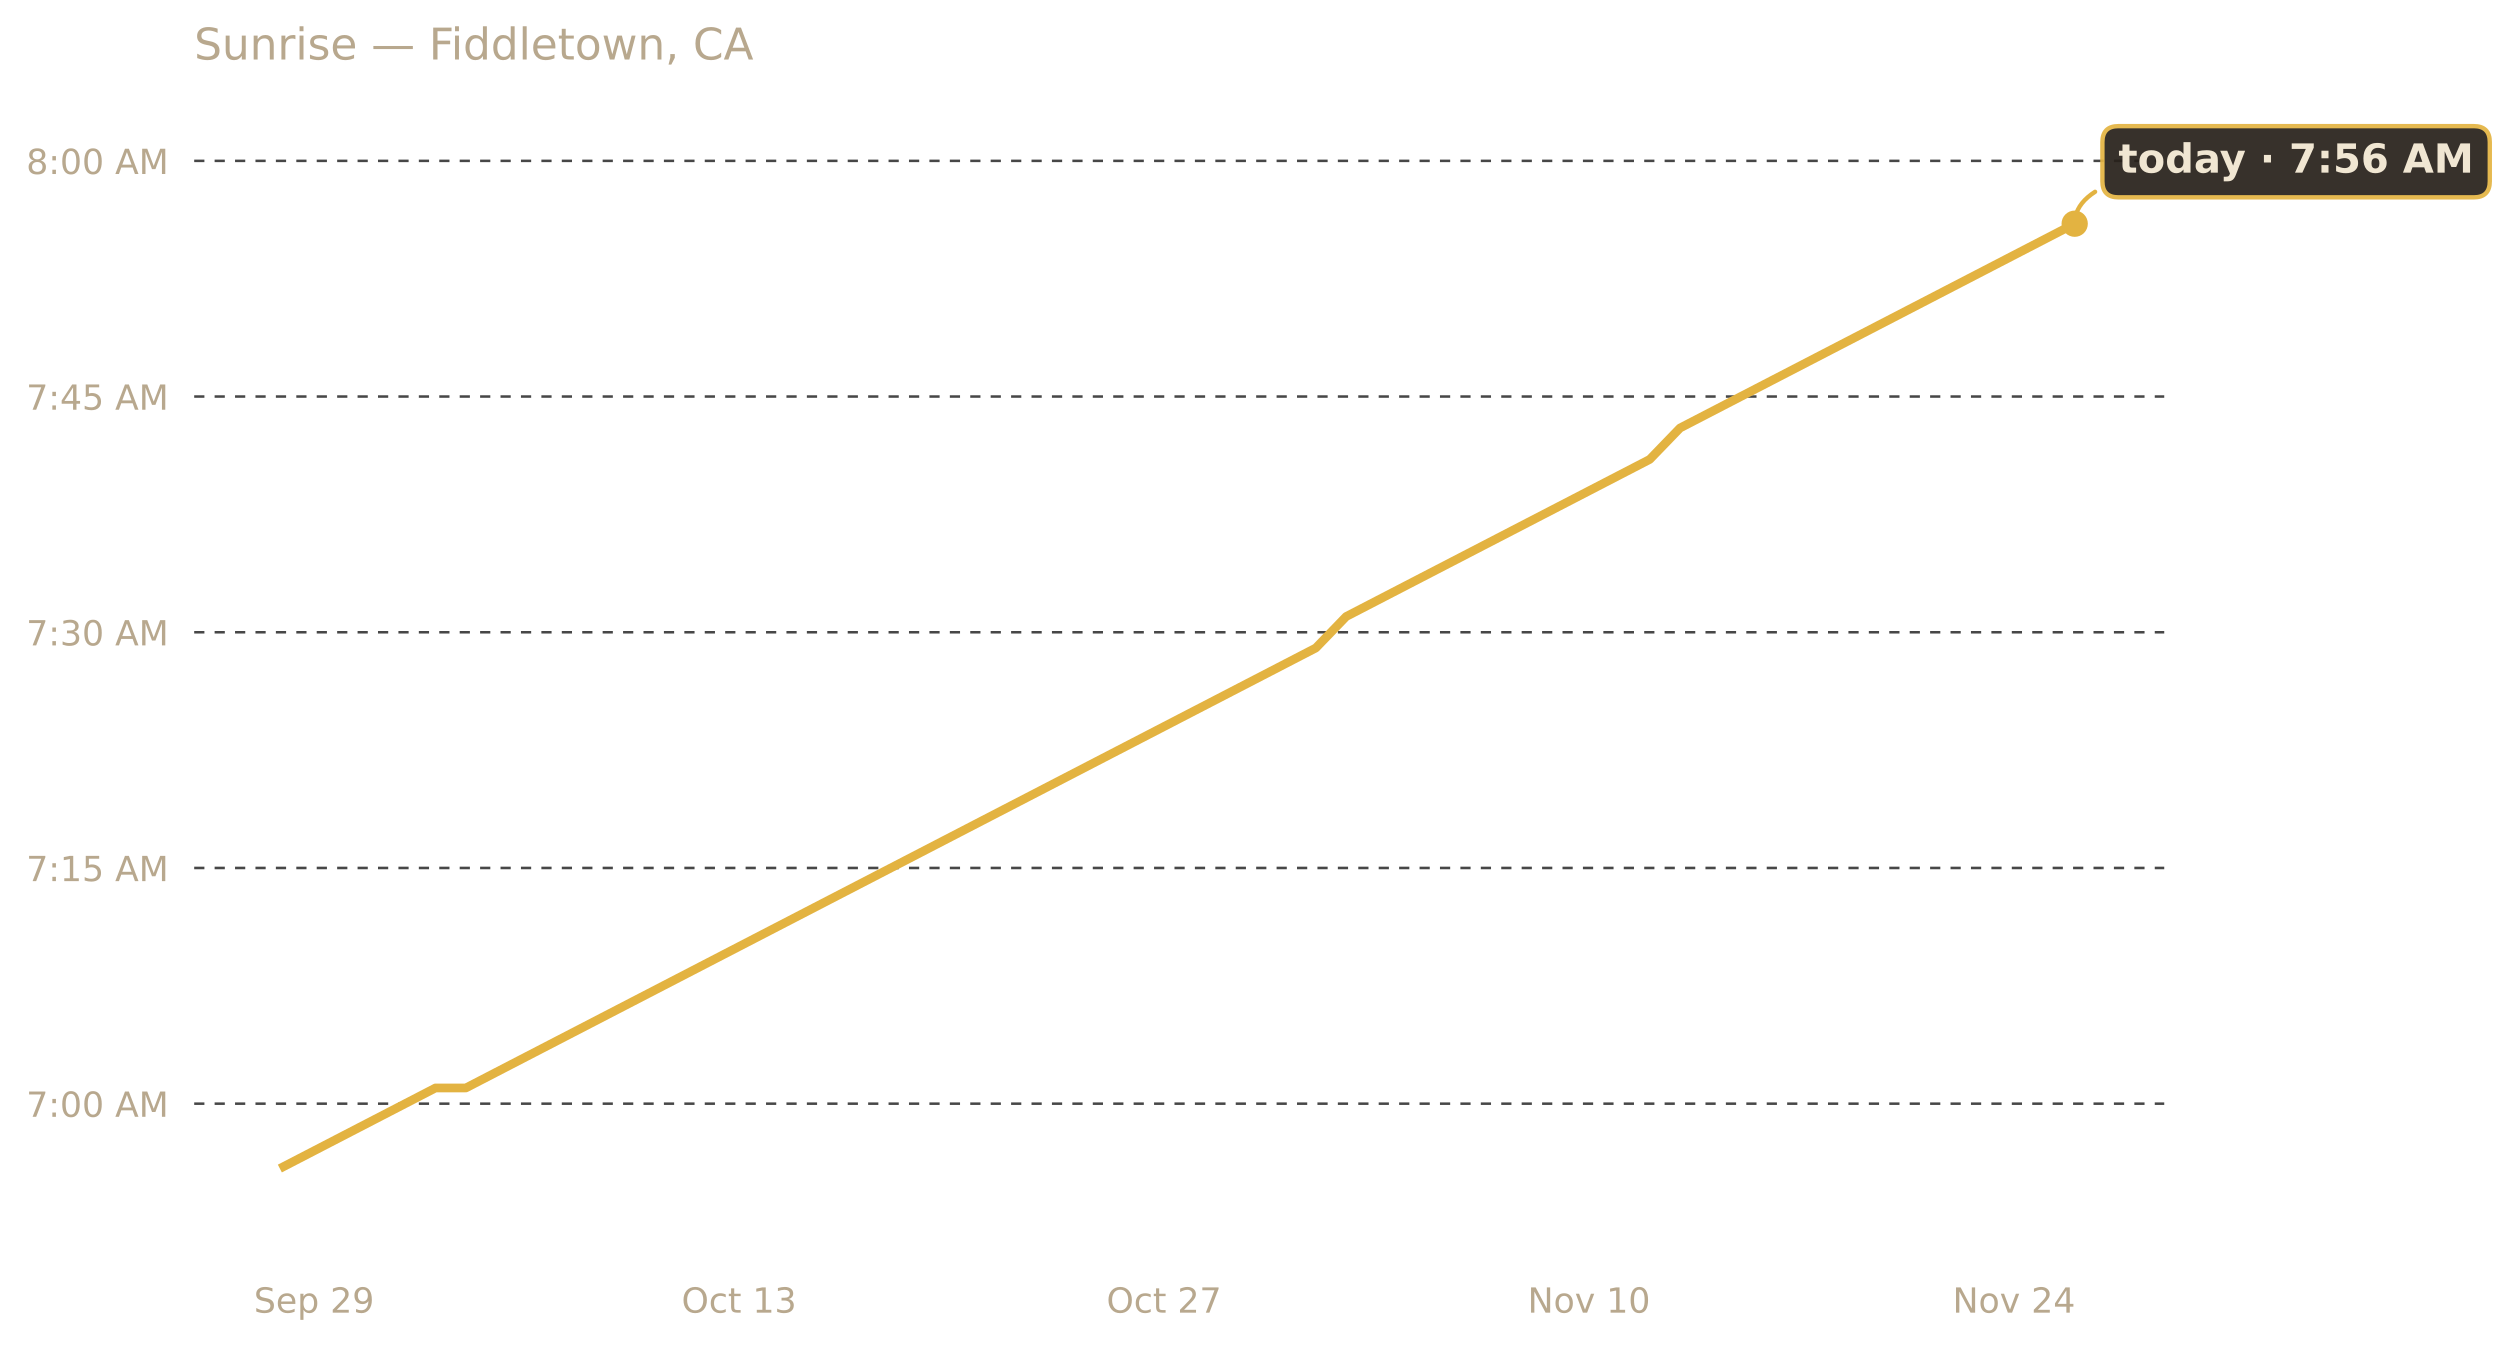
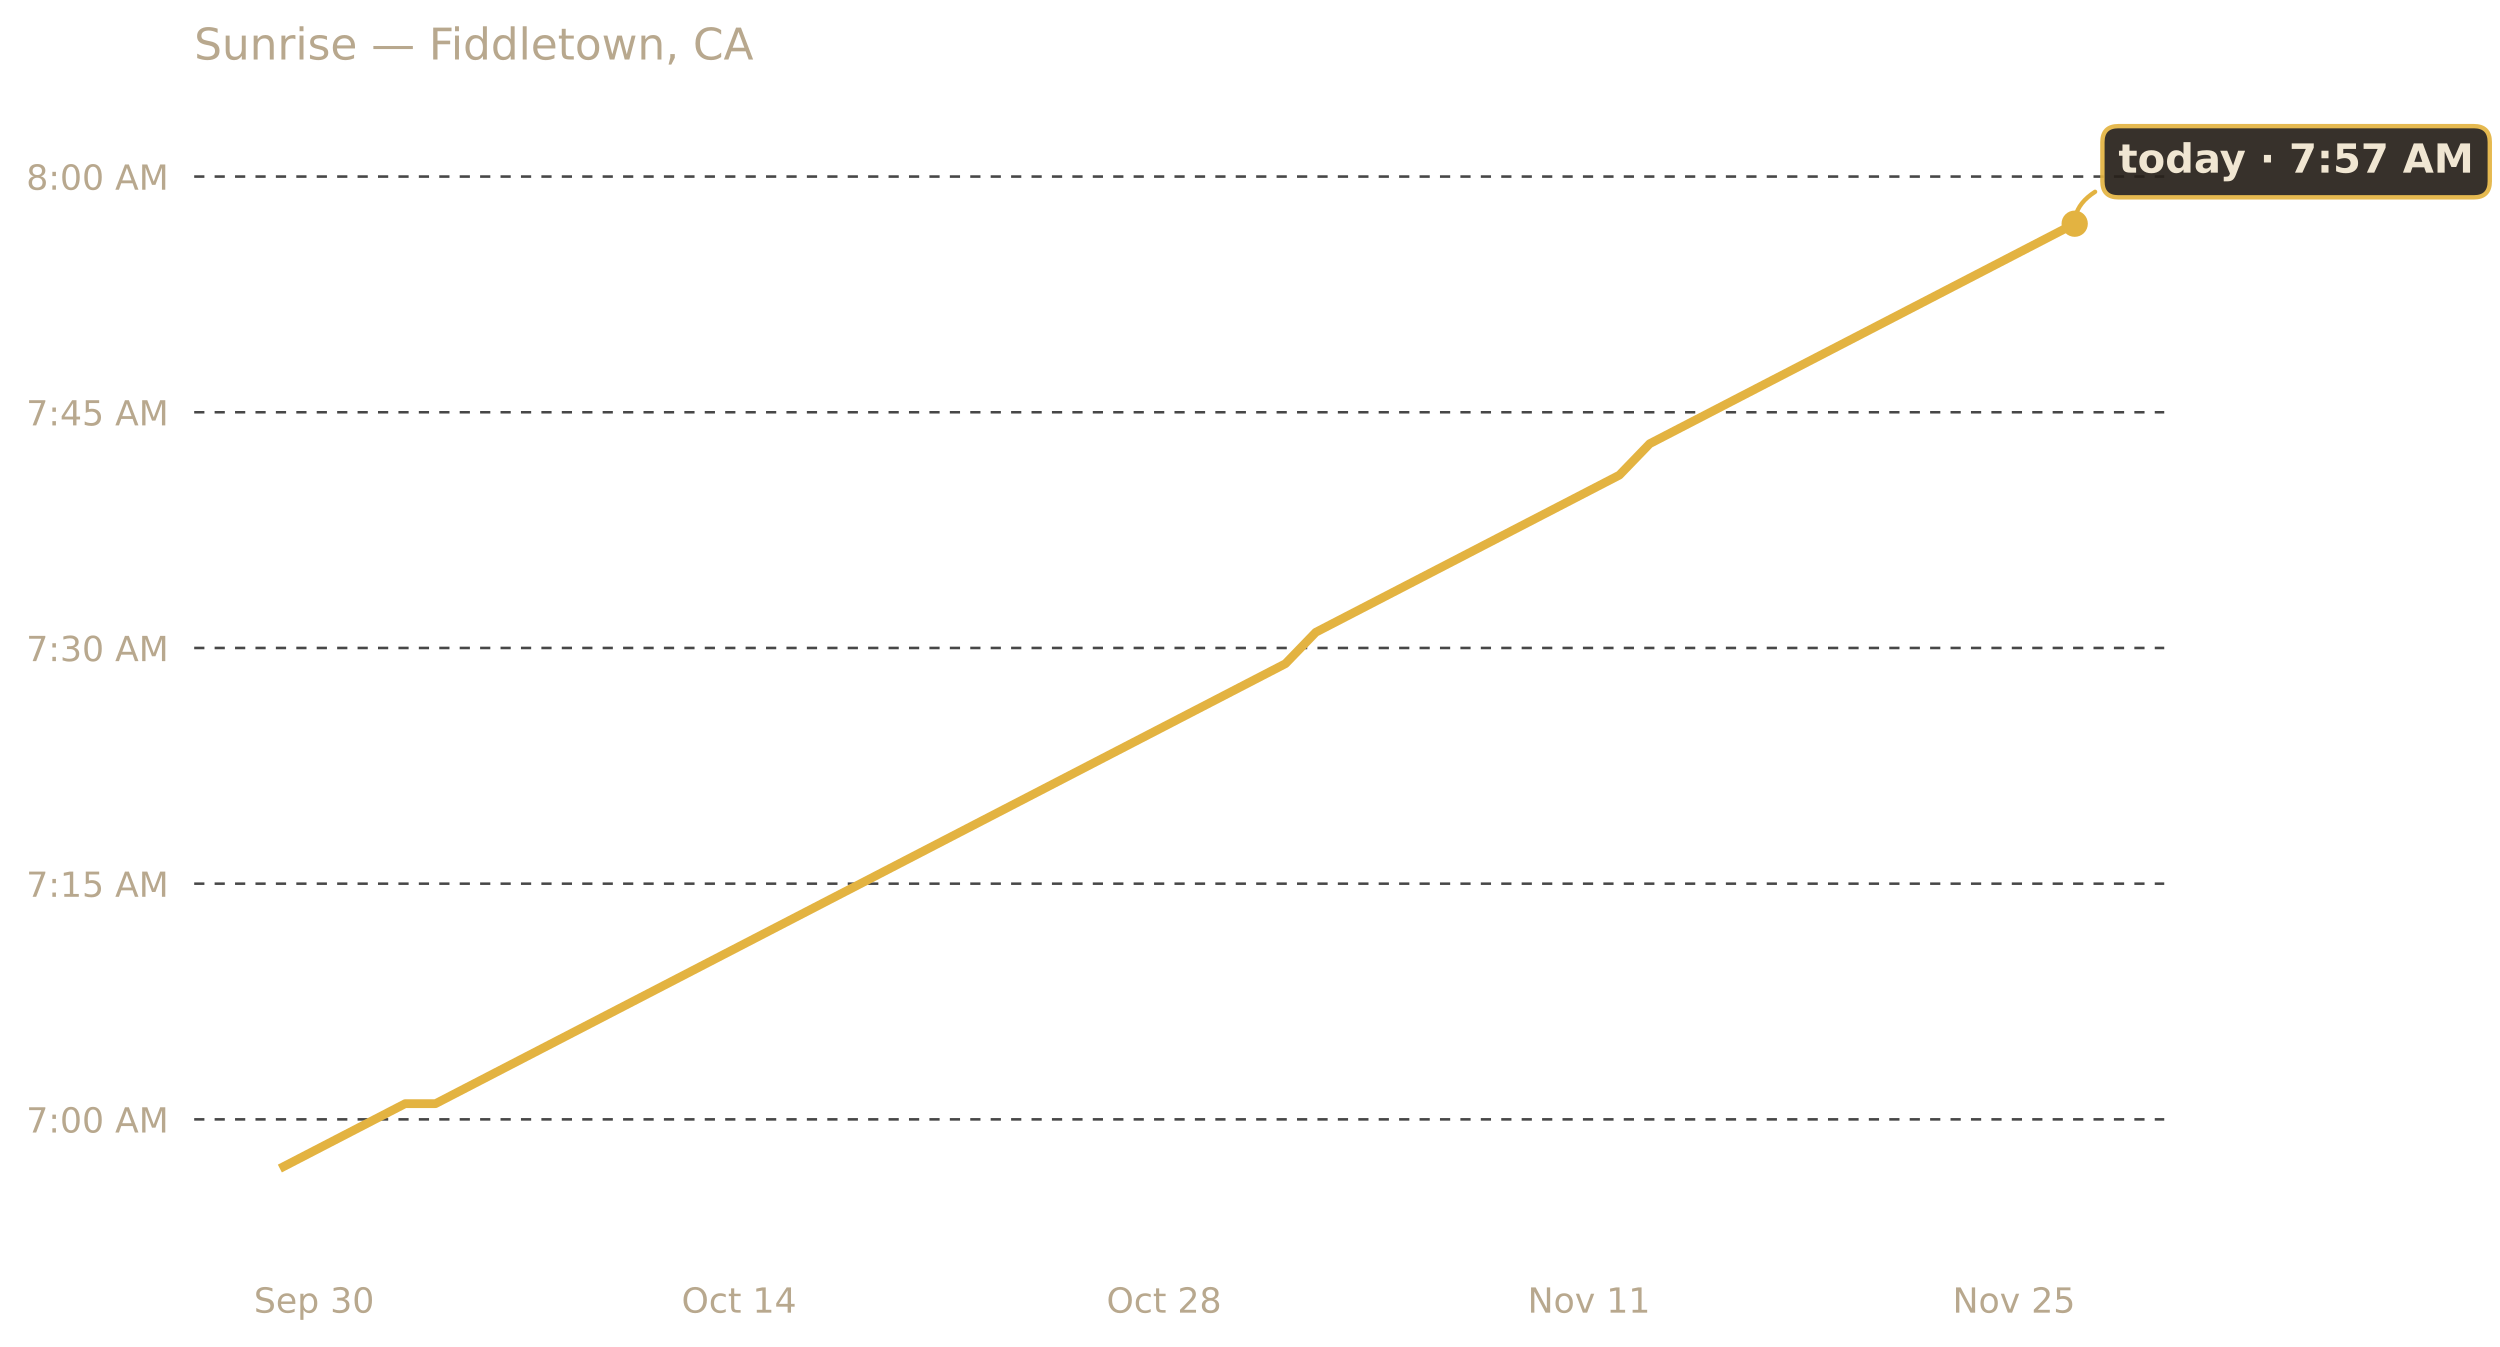
<svg xmlns="http://www.w3.org/2000/svg" xmlns:xlink="http://www.w3.org/1999/xlink" width="685.516pt" height="369.112pt" viewBox="0 0 685.516 369.112" version="1.1">
  <defs>
    <style type="text/css">*{stroke-linejoin: round; stroke-linecap: butt}</style>
  </defs>
  <g id="figure_1">
    <g id="patch_1">
      <path d="M 0 369.112  L 685.516 369.112  L 685.516 0  L 0 0  L 0 369.112  z " style="fill: none; opacity: 0" />
    </g>
    <g id="axes_1">
      <g id="patch_2">
        <path d="M 53.248 345.718  L 593.447 345.718  L 593.447 30.318  L 53.248 30.318  L 53.248 345.718  z " style="fill: none" />
      </g>
      <g id="matplotlib.axis_1">
        <g id="xtick_1">
          <g id="text_1">
            <g style="fill: #b8a88e" transform="translate(69.6183 359.9366) scale(0.095 -0.095)">
              <defs>
                <path id="DejaVuSans-53" d="M 3425 4513  L 3425 3897  Q 3066 4069 2747 4153  Q 2428 4238 2131 4238  Q 1616 4238 1336 4038  Q 1056 3838 1056 3469  Q 1056 3159 1242 3001  Q 1428 2844 1947 2747  L 2328 2669  Q 3034 2534 3370 2195  Q 3706 1856 3706 1288  Q 3706 609 3251 259  Q 2797 -91 1919 -91  Q 1588 -91 1214 -16  Q 841 59 441 206  L 441 856  Q 825 641 1194 531  Q 1563 422 1919 422  Q 2459 422 2753 634  Q 3047 847 3047 1241  Q 3047 1584 2836 1778  Q 2625 1972 2144 2069  L 1759 2144  Q 1053 2284 737 2584  Q 422 2884 422 3419  Q 422 4038 858 4394  Q 1294 4750 2059 4750  Q 2388 4750 2728 4690  Q 3069 4631 3425 4513  z " transform="scale(0.015625)" />
                <path id="DejaVuSans-65" d="M 3597 1894  L 3597 1613  L 953 1613  Q 991 1019 1311 708  Q 1631 397 2203 397  Q 2534 397 2845 478  Q 3156 559 3463 722  L 3463 178  Q 3153 47 2828 -22  Q 2503 -91 2169 -91  Q 1331 -91 842 396  Q 353 884 353 1716  Q 353 2575 817 3079  Q 1281 3584 2069 3584  Q 2775 3584 3186 3129  Q 3597 2675 3597 1894  z M 3022 2063  Q 3016 2534 2758 2815  Q 2500 3097 2075 3097  Q 1594 3097 1305 2825  Q 1016 2553 972 2059  L 3022 2063  z " transform="scale(0.015625)" />
                <path id="DejaVuSans-70" d="M 1159 525  L 1159 -1331  L 581 -1331  L 581 3500  L 1159 3500  L 1159 2969  Q 1341 3281 1617 3432  Q 1894 3584 2278 3584  Q 2916 3584 3314 3078  Q 3713 2572 3713 1747  Q 3713 922 3314 415  Q 2916 -91 2278 -91  Q 1894 -91 1617 61  Q 1341 213 1159 525  z M 3116 1747  Q 3116 2381 2855 2742  Q 2594 3103 2138 3103  Q 1681 3103 1420 2742  Q 1159 2381 1159 1747  Q 1159 1113 1420 752  Q 1681 391 2138 391  Q 2594 391 2855 752  Q 3116 1113 3116 1747  z " transform="scale(0.015625)" />
                <path id="DejaVuSans-20" transform="scale(0.015625)" />
-                 <path id="DejaVuSans-32" d="M 1228 531  L 3431 531  L 3431 0  L 469 0  L 469 531  Q 828 903 1448 1529  Q 2069 2156 2228 2338  Q 2531 2678 2651 2914  Q 2772 3150 2772 3378  Q 2772 3750 2511 3984  Q 2250 4219 1831 4219  Q 1534 4219 1204 4116  Q 875 4013 500 3803  L 500 4441  Q 881 4594 1212 4672  Q 1544 4750 1819 4750  Q 2544 4750 2975 4387  Q 3406 4025 3406 3419  Q 3406 3131 3298 2873  Q 3191 2616 2906 2266  Q 2828 2175 2409 1742  Q 1991 1309 1228 531  z " transform="scale(0.015625)" />
-                 <path id="DejaVuSans-39" d="M 703 97  L 703 672  Q 941 559 1184 500  Q 1428 441 1663 441  Q 2288 441 2617 861  Q 2947 1281 2994 2138  Q 2813 1869 2534 1725  Q 2256 1581 1919 1581  Q 1219 1581 811 2004  Q 403 2428 403 3163  Q 403 3881 828 4315  Q 1253 4750 1959 4750  Q 2769 4750 3195 4129  Q 3622 3509 3622 2328  Q 3622 1225 3098 567  Q 2575 -91 1691 -91  Q 1453 -91 1209 -44  Q 966 3 703 97  z M 1959 2075  Q 2384 2075 2632 2365  Q 2881 2656 2881 3163  Q 2881 3666 2632 3958  Q 2384 4250 1959 4250  Q 1534 4250 1286 3958  Q 1038 3666 1038 3163  Q 1038 2656 1286 2365  Q 1534 2075 1959 2075  z " transform="scale(0.015625)" />
+                 <path id="DejaVuSans-33" d="M 2597 2516  Q 3050 2419 3304 2112  Q 3559 1806 3559 1356  Q 3559 666 3084 287  Q 2609 -91 1734 -91  Q 1441 -91 1130 -33  Q 819 25 488 141  L 488 750  Q 750 597 1062 519  Q 1375 441 1716 441  Q 2309 441 2620 675  Q 2931 909 2931 1356  Q 2931 1769 2642 2001  Q 2353 2234 1838 2234  L 1294 2234  L 1294 2753  L 1863 2753  Q 2328 2753 2575 2939  Q 2822 3125 2822 3475  Q 2822 3834 2567 4026  Q 2313 4219 1838 4219  Q 1578 4219 1281 4162  Q 984 4106 628 3988  L 628 4550  Q 988 4650 1302 4700  Q 1616 4750 1894 4750  Q 2613 4750 3031 4423  Q 3450 4097 3450 3541  Q 3450 3153 3228 2886  Q 3006 2619 2597 2516  z " transform="scale(0.015625)" />
+                 <path id="DejaVuSans-30" d="M 2034 4250  Q 1547 4250 1301 3770  Q 1056 3291 1056 2328  Q 1056 1369 1301 889  Q 1547 409 2034 409  Q 2525 409 2770 889  Q 3016 1369 3016 2328  Q 3016 3291 2770 3770  Q 2525 4250 2034 4250  z M 2034 4750  Q 2819 4750 3233 4129  Q 3647 3509 3647 2328  Q 3647 1150 3233 529  Q 2819 -91 2034 -91  Q 1250 -91 836 529  Q 422 1150 422 2328  Q 422 3509 836 4129  Q 1250 4750 2034 4750  z " transform="scale(0.015625)" />
              </defs>
              <use xlink:href="#DejaVuSans-53" />
              <use xlink:href="#DejaVuSans-65" x="63.477" />
              <use xlink:href="#DejaVuSans-70" x="125" />
              <use xlink:href="#DejaVuSans-20" x="188.477" />
-               <use xlink:href="#DejaVuSans-32" x="220.264" />
-               <use xlink:href="#DejaVuSans-39" x="283.887" />
+               <use xlink:href="#DejaVuSans-33" x="220.264" />
+               <use xlink:href="#DejaVuSans-30" x="283.887" />
            </g>
          </g>
        </g>
        <g id="xtick_2">
          <g id="text_2">
            <g style="fill: #b8a88e" transform="translate(186.8889 359.9366) scale(0.095 -0.095)">
              <defs>
                <path id="DejaVuSans-4f" d="M 2522 4238  Q 1834 4238 1429 3725  Q 1025 3213 1025 2328  Q 1025 1447 1429 934  Q 1834 422 2522 422  Q 3209 422 3611 934  Q 4013 1447 4013 2328  Q 4013 3213 3611 3725  Q 3209 4238 2522 4238  z M 2522 4750  Q 3503 4750 4090 4092  Q 4678 3434 4678 2328  Q 4678 1225 4090 567  Q 3503 -91 2522 -91  Q 1538 -91 948 565  Q 359 1222 359 2328  Q 359 3434 948 4092  Q 1538 4750 2522 4750  z " transform="scale(0.015625)" />
                <path id="DejaVuSans-63" d="M 3122 3366  L 3122 2828  Q 2878 2963 2633 3030  Q 2388 3097 2138 3097  Q 1578 3097 1268 2742  Q 959 2388 959 1747  Q 959 1106 1268 751  Q 1578 397 2138 397  Q 2388 397 2633 464  Q 2878 531 3122 666  L 3122 134  Q 2881 22 2623 -34  Q 2366 -91 2075 -91  Q 1284 -91 818 406  Q 353 903 353 1747  Q 353 2603 823 3093  Q 1294 3584 2113 3584  Q 2378 3584 2631 3529  Q 2884 3475 3122 3366  z " transform="scale(0.015625)" />
                <path id="DejaVuSans-74" d="M 1172 4494  L 1172 3500  L 2356 3500  L 2356 3053  L 1172 3053  L 1172 1153  Q 1172 725 1289 603  Q 1406 481 1766 481  L 2356 481  L 2356 0  L 1766 0  Q 1100 0 847 248  Q 594 497 594 1153  L 594 3053  L 172 3053  L 172 3500  L 594 3500  L 594 4494  L 1172 4494  z " transform="scale(0.015625)" />
                <path id="DejaVuSans-31" d="M 794 531  L 1825 531  L 1825 4091  L 703 3866  L 703 4441  L 1819 4666  L 2450 4666  L 2450 531  L 3481 531  L 3481 0  L 794 0  L 794 531  z " transform="scale(0.015625)" />
-                 <path id="DejaVuSans-33" d="M 2597 2516  Q 3050 2419 3304 2112  Q 3559 1806 3559 1356  Q 3559 666 3084 287  Q 2609 -91 1734 -91  Q 1441 -91 1130 -33  Q 819 25 488 141  L 488 750  Q 750 597 1062 519  Q 1375 441 1716 441  Q 2309 441 2620 675  Q 2931 909 2931 1356  Q 2931 1769 2642 2001  Q 2353 2234 1838 2234  L 1294 2234  L 1294 2753  L 1863 2753  Q 2328 2753 2575 2939  Q 2822 3125 2822 3475  Q 2822 3834 2567 4026  Q 2313 4219 1838 4219  Q 1578 4219 1281 4162  Q 984 4106 628 3988  L 628 4550  Q 988 4650 1302 4700  Q 1616 4750 1894 4750  Q 2613 4750 3031 4423  Q 3450 4097 3450 3541  Q 3450 3153 3228 2886  Q 3006 2619 2597 2516  z " transform="scale(0.015625)" />
+                 <path id="DejaVuSans-34" d="M 2419 4116  L 825 1625  L 2419 1625  L 2419 4116  z M 2253 4666  L 3047 4666  L 3047 1625  L 3713 1625  L 3713 1100  L 3047 1100  L 3047 0  L 2419 0  L 2419 1100  L 313 1100  L 313 1709  L 2253 4666  z " transform="scale(0.015625)" />
              </defs>
              <use xlink:href="#DejaVuSans-4f" />
              <use xlink:href="#DejaVuSans-63" x="78.711" />
              <use xlink:href="#DejaVuSans-74" x="133.691" />
              <use xlink:href="#DejaVuSans-20" x="172.9" />
              <use xlink:href="#DejaVuSans-31" x="204.688" />
-               <use xlink:href="#DejaVuSans-33" x="268.311" />
+               <use xlink:href="#DejaVuSans-34" x="268.311" />
            </g>
          </g>
        </g>
        <g id="xtick_3">
          <g id="text_3">
            <g style="fill: #b8a88e" transform="translate(303.4187 359.9366) scale(0.095 -0.095)">
              <defs>
-                 <path id="DejaVuSans-37" d="M 525 4666  L 3525 4666  L 3525 4397  L 1831 0  L 1172 0  L 2766 4134  L 525 4134  L 525 4666  z " transform="scale(0.015625)" />
+                 <path id="DejaVuSans-32" d="M 1228 531  L 3431 531  L 3431 0  L 469 0  L 469 531  Q 828 903 1448 1529  Q 2069 2156 2228 2338  Q 2531 2678 2651 2914  Q 2772 3150 2772 3378  Q 2772 3750 2511 3984  Q 2250 4219 1831 4219  Q 1534 4219 1204 4116  Q 875 4013 500 3803  L 500 4441  Q 881 4594 1212 4672  Q 1544 4750 1819 4750  Q 2544 4750 2975 4387  Q 3406 4025 3406 3419  Q 3406 3131 3298 2873  Q 3191 2616 2906 2266  Q 2828 2175 2409 1742  Q 1991 1309 1228 531  z " transform="scale(0.015625)" />
+                 <path id="DejaVuSans-38" d="M 2034 2216  Q 1584 2216 1326 1975  Q 1069 1734 1069 1313  Q 1069 891 1326 650  Q 1584 409 2034 409  Q 2484 409 2743 651  Q 3003 894 3003 1313  Q 3003 1734 2745 1975  Q 2488 2216 2034 2216  z M 1403 2484  Q 997 2584 770 2862  Q 544 3141 544 3541  Q 544 4100 942 4425  Q 1341 4750 2034 4750  Q 2731 4750 3128 4425  Q 3525 4100 3525 3541  Q 3525 3141 3298 2862  Q 3072 2584 2669 2484  Q 3125 2378 3379 2068  Q 3634 1759 3634 1313  Q 3634 634 3220 271  Q 2806 -91 2034 -91  Q 1263 -91 848 271  Q 434 634 434 1313  Q 434 1759 690 2068  Q 947 2378 1403 2484  z M 1172 3481  Q 1172 3119 1398 2916  Q 1625 2713 2034 2713  Q 2441 2713 2670 2916  Q 2900 3119 2900 3481  Q 2900 3844 2670 4047  Q 2441 4250 2034 4250  Q 1625 4250 1398 4047  Q 1172 3844 1172 3481  z " transform="scale(0.015625)" />
              </defs>
              <use xlink:href="#DejaVuSans-4f" />
              <use xlink:href="#DejaVuSans-63" x="78.711" />
              <use xlink:href="#DejaVuSans-74" x="133.691" />
              <use xlink:href="#DejaVuSans-20" x="172.9" />
              <use xlink:href="#DejaVuSans-32" x="204.688" />
-               <use xlink:href="#DejaVuSans-37" x="268.311" />
+               <use xlink:href="#DejaVuSans-38" x="268.311" />
            </g>
          </g>
        </g>
        <g id="xtick_4">
          <g id="text_4">
            <g style="fill: #b8a88e" transform="translate(418.8902 359.9366) scale(0.095 -0.095)">
              <defs>
                <path id="DejaVuSans-4e" d="M 628 4666  L 1478 4666  L 3547 763  L 3547 4666  L 4159 4666  L 4159 0  L 3309 0  L 1241 3903  L 1241 0  L 628 0  L 628 4666  z " transform="scale(0.015625)" />
                <path id="DejaVuSans-6f" d="M 1959 3097  Q 1497 3097 1228 2736  Q 959 2375 959 1747  Q 959 1119 1226 758  Q 1494 397 1959 397  Q 2419 397 2687 759  Q 2956 1122 2956 1747  Q 2956 2369 2687 2733  Q 2419 3097 1959 3097  z M 1959 3584  Q 2709 3584 3137 3096  Q 3566 2609 3566 1747  Q 3566 888 3137 398  Q 2709 -91 1959 -91  Q 1206 -91 779 398  Q 353 888 353 1747  Q 353 2609 779 3096  Q 1206 3584 1959 3584  z " transform="scale(0.015625)" />
                <path id="DejaVuSans-76" d="M 191 3500  L 800 3500  L 1894 563  L 2988 3500  L 3597 3500  L 2284 0  L 1503 0  L 191 3500  z " transform="scale(0.015625)" />
-                 <path id="DejaVuSans-30" d="M 2034 4250  Q 1547 4250 1301 3770  Q 1056 3291 1056 2328  Q 1056 1369 1301 889  Q 1547 409 2034 409  Q 2525 409 2770 889  Q 3016 1369 3016 2328  Q 3016 3291 2770 3770  Q 2525 4250 2034 4250  z M 2034 4750  Q 2819 4750 3233 4129  Q 3647 3509 3647 2328  Q 3647 1150 3233 529  Q 2819 -91 2034 -91  Q 1250 -91 836 529  Q 422 1150 422 2328  Q 422 3509 836 4129  Q 1250 4750 2034 4750  z " transform="scale(0.015625)" />
              </defs>
              <use xlink:href="#DejaVuSans-4e" />
              <use xlink:href="#DejaVuSans-6f" x="74.805" />
              <use xlink:href="#DejaVuSans-76" x="135.986" />
              <use xlink:href="#DejaVuSans-20" x="195.166" />
              <use xlink:href="#DejaVuSans-31" x="226.953" />
-               <use xlink:href="#DejaVuSans-30" x="290.576" />
+               <use xlink:href="#DejaVuSans-31" x="290.576" />
            </g>
          </g>
        </g>
        <g id="xtick_5">
          <g id="text_5">
            <g style="fill: #b8a88e" transform="translate(535.42 359.9366) scale(0.095 -0.095)">
              <defs>
-                 <path id="DejaVuSans-34" d="M 2419 4116  L 825 1625  L 2419 1625  L 2419 4116  z M 2253 4666  L 3047 4666  L 3047 1625  L 3713 1625  L 3713 1100  L 3047 1100  L 3047 0  L 2419 0  L 2419 1100  L 313 1100  L 313 1709  L 2253 4666  z " transform="scale(0.015625)" />
+                 <path id="DejaVuSans-35" d="M 691 4666  L 3169 4666  L 3169 4134  L 1269 4134  L 1269 2991  Q 1406 3038 1543 3061  Q 1681 3084 1819 3084  Q 2600 3084 3056 2656  Q 3513 2228 3513 1497  Q 3513 744 3044 326  Q 2575 -91 1722 -91  Q 1428 -91 1123 -41  Q 819 9 494 109  L 494 744  Q 775 591 1075 516  Q 1375 441 1709 441  Q 2250 441 2565 725  Q 2881 1009 2881 1497  Q 2881 1984 2565 2268  Q 2250 2553 1709 2553  Q 1456 2553 1204 2497  Q 953 2441 691 2322  L 691 4666  z " transform="scale(0.015625)" />
              </defs>
              <use xlink:href="#DejaVuSans-4e" />
              <use xlink:href="#DejaVuSans-6f" x="74.805" />
              <use xlink:href="#DejaVuSans-76" x="135.986" />
              <use xlink:href="#DejaVuSans-20" x="195.166" />
              <use xlink:href="#DejaVuSans-32" x="226.953" />
-               <use xlink:href="#DejaVuSans-34" x="290.576" />
+               <use xlink:href="#DejaVuSans-35" x="290.576" />
            </g>
          </g>
        </g>
      </g>
      <g id="matplotlib.axis_2">
        <g id="ytick_1">
          <g id="line2d_1">
-             <path d="M 53.248 302.631  L 593.447 302.631  " clip-path="url(#p02345da85e)" style="fill: none; stroke-dasharray: 2.8,2.8; stroke-dashoffset: 0; stroke: #474747; stroke-width: 0.7" />
+             <path d="M 53.248 306.939  L 593.447 306.939  " clip-path="url(#p22c38d0bf2)" style="fill: none; stroke-dasharray: 2.8,2.8; stroke-dashoffset: 0; stroke: #474747; stroke-width: 0.7" />
          </g>
          <g id="text_6">
-             <g style="fill: #b8a88e" transform="translate(7.2 306.24) scale(0.095 -0.095)">
-               <defs>
+             <g style="fill: #b8a88e" transform="translate(7.2 310.5487) scale(0.095 -0.095)">
+               <defs>
+                 <path id="DejaVuSans-37" d="M 525 4666  L 3525 4666  L 3525 4397  L 1831 0  L 1172 0  L 2766 4134  L 525 4134  L 525 4666  z " transform="scale(0.015625)" />
                <path id="DejaVuSans-3a" d="M 750 794  L 1409 794  L 1409 0  L 750 0  L 750 794  z M 750 3309  L 1409 3309  L 1409 2516  L 750 2516  L 750 3309  z " transform="scale(0.015625)" />
                <path id="DejaVuSans-41" d="M 2188 4044  L 1331 1722  L 3047 1722  L 2188 4044  z M 1831 4666  L 2547 4666  L 4325 0  L 3669 0  L 3244 1197  L 1141 1197  L 716 0  L 50 0  L 1831 4666  z " transform="scale(0.015625)" />
                <path id="DejaVuSans-4d" d="M 628 4666  L 1569 4666  L 2759 1491  L 3956 4666  L 4897 4666  L 4897 0  L 4281 0  L 4281 4097  L 3078 897  L 2444 897  L 1241 4097  L 1241 0  L 628 0  L 628 4666  z " transform="scale(0.015625)" />
              </defs>
              <use xlink:href="#DejaVuSans-37" />
              <use xlink:href="#DejaVuSans-3a" x="63.623" />
              <use xlink:href="#DejaVuSans-30" x="97.314" />
              <use xlink:href="#DejaVuSans-30" x="160.938" />
              <use xlink:href="#DejaVuSans-20" x="224.561" />
              <use xlink:href="#DejaVuSans-41" x="256.348" />
              <use xlink:href="#DejaVuSans-4d" x="324.756" />
            </g>
          </g>
        </g>
        <g id="ytick_2">
          <g id="line2d_2">
-             <path d="M 53.248 238  L 593.447 238  " clip-path="url(#p02345da85e)" style="fill: none; stroke-dasharray: 2.8,2.8; stroke-dashoffset: 0; stroke: #474747; stroke-width: 0.7" />
+             <path d="M 53.248 242.308  L 593.447 242.308  " clip-path="url(#p22c38d0bf2)" style="fill: none; stroke-dasharray: 2.8,2.8; stroke-dashoffset: 0; stroke: #474747; stroke-width: 0.7" />
          </g>
          <g id="text_7">
-             <g style="fill: #b8a88e" transform="translate(7.2 241.6088) scale(0.095 -0.095)">
-               <defs>
-                 <path id="DejaVuSans-35" d="M 691 4666  L 3169 4666  L 3169 4134  L 1269 4134  L 1269 2991  Q 1406 3038 1543 3061  Q 1681 3084 1819 3084  Q 2600 3084 3056 2656  Q 3513 2228 3513 1497  Q 3513 744 3044 326  Q 2575 -91 1722 -91  Q 1428 -91 1123 -41  Q 819 9 494 109  L 494 744  Q 775 591 1075 516  Q 1375 441 1709 441  Q 2250 441 2565 725  Q 2881 1009 2881 1497  Q 2881 1984 2565 2268  Q 2250 2553 1709 2553  Q 1456 2553 1204 2497  Q 953 2441 691 2322  L 691 4666  z " transform="scale(0.015625)" />
-               </defs>
+             <g style="fill: #b8a88e" transform="translate(7.2 245.9175) scale(0.095 -0.095)">
              <use xlink:href="#DejaVuSans-37" />
              <use xlink:href="#DejaVuSans-3a" x="63.623" />
              <use xlink:href="#DejaVuSans-31" x="97.314" />
              <use xlink:href="#DejaVuSans-35" x="160.938" />
              <use xlink:href="#DejaVuSans-20" x="224.561" />
              <use xlink:href="#DejaVuSans-41" x="256.348" />
              <use xlink:href="#DejaVuSans-4d" x="324.756" />
            </g>
          </g>
        </g>
        <g id="ytick_3">
          <g id="line2d_3">
-             <path d="M 53.248 173.368  L 593.447 173.368  " clip-path="url(#p02345da85e)" style="fill: none; stroke-dasharray: 2.8,2.8; stroke-dashoffset: 0; stroke: #474747; stroke-width: 0.7" />
+             <path d="M 53.248 177.677  L 593.447 177.677  " clip-path="url(#p22c38d0bf2)" style="fill: none; stroke-dasharray: 2.8,2.8; stroke-dashoffset: 0; stroke: #474747; stroke-width: 0.7" />
          </g>
          <g id="text_8">
-             <g style="fill: #b8a88e" transform="translate(7.2 176.9777) scale(0.095 -0.095)">
+             <g style="fill: #b8a88e" transform="translate(7.2 181.2864) scale(0.095 -0.095)">
              <use xlink:href="#DejaVuSans-37" />
              <use xlink:href="#DejaVuSans-3a" x="63.623" />
              <use xlink:href="#DejaVuSans-33" x="97.314" />
              <use xlink:href="#DejaVuSans-30" x="160.938" />
              <use xlink:href="#DejaVuSans-20" x="224.561" />
              <use xlink:href="#DejaVuSans-41" x="256.348" />
              <use xlink:href="#DejaVuSans-4d" x="324.756" />
            </g>
          </g>
        </g>
        <g id="ytick_4">
          <g id="line2d_4">
-             <path d="M 53.248 108.737  L 593.447 108.737  " clip-path="url(#p02345da85e)" style="fill: none; stroke-dasharray: 2.8,2.8; stroke-dashoffset: 0; stroke: #474747; stroke-width: 0.7" />
+             <path d="M 53.248 113.046  L 593.447 113.046  " clip-path="url(#p22c38d0bf2)" style="fill: none; stroke-dasharray: 2.8,2.8; stroke-dashoffset: 0; stroke: #474747; stroke-width: 0.7" />
          </g>
          <g id="text_9">
-             <g style="fill: #b8a88e" transform="translate(7.2 112.3465) scale(0.095 -0.095)">
+             <g style="fill: #b8a88e" transform="translate(7.2 116.6553) scale(0.095 -0.095)">
              <use xlink:href="#DejaVuSans-37" />
              <use xlink:href="#DejaVuSans-3a" x="63.623" />
              <use xlink:href="#DejaVuSans-34" x="97.314" />
              <use xlink:href="#DejaVuSans-35" x="160.938" />
              <use xlink:href="#DejaVuSans-20" x="224.561" />
              <use xlink:href="#DejaVuSans-41" x="256.348" />
              <use xlink:href="#DejaVuSans-4d" x="324.756" />
            </g>
          </g>
        </g>
        <g id="ytick_5">
          <g id="line2d_5">
-             <path d="M 53.248 44.106  L 593.447 44.106  " clip-path="url(#p02345da85e)" style="fill: none; stroke-dasharray: 2.8,2.8; stroke-dashoffset: 0; stroke: #474747; stroke-width: 0.7" />
+             <path d="M 53.248 48.415  L 593.447 48.415  " clip-path="url(#p22c38d0bf2)" style="fill: none; stroke-dasharray: 2.8,2.8; stroke-dashoffset: 0; stroke: #474747; stroke-width: 0.7" />
          </g>
          <g id="text_10">
-             <g style="fill: #b8a88e" transform="translate(7.2 47.71536) scale(0.095 -0.095)">
-               <defs>
-                 <path id="DejaVuSans-38" d="M 2034 2216  Q 1584 2216 1326 1975  Q 1069 1734 1069 1313  Q 1069 891 1326 650  Q 1584 409 2034 409  Q 2484 409 2743 651  Q 3003 894 3003 1313  Q 3003 1734 2745 1975  Q 2488 2216 2034 2216  z M 1403 2484  Q 997 2584 770 2862  Q 544 3141 544 3541  Q 544 4100 942 4425  Q 1341 4750 2034 4750  Q 2731 4750 3128 4425  Q 3525 4100 3525 3541  Q 3525 3141 3298 2862  Q 3072 2584 2669 2484  Q 3125 2378 3379 2068  Q 3634 1759 3634 1313  Q 3634 634 3220 271  Q 2806 -91 2034 -91  Q 1263 -91 848 271  Q 434 634 434 1313  Q 434 1759 690 2068  Q 947 2378 1403 2484  z M 1172 3481  Q 1172 3119 1398 2916  Q 1625 2713 2034 2713  Q 2441 2713 2670 2916  Q 2900 3119 2900 3481  Q 2900 3844 2670 4047  Q 2441 4250 2034 4250  Q 1625 4250 1398 4047  Q 1172 3844 1172 3481  z " transform="scale(0.015625)" />
-               </defs>
+             <g style="fill: #b8a88e" transform="translate(7.2 52.0241) scale(0.095 -0.095)">
              <use xlink:href="#DejaVuSans-38" />
              <use xlink:href="#DejaVuSans-3a" x="63.623" />
              <use xlink:href="#DejaVuSans-30" x="97.314" />
              <use xlink:href="#DejaVuSans-30" x="160.938" />
              <use xlink:href="#DejaVuSans-20" x="224.561" />
              <use xlink:href="#DejaVuSans-41" x="256.348" />
              <use xlink:href="#DejaVuSans-4d" x="324.756" />
            </g>
          </g>
        </g>
      </g>
      <g id="line2d_6">
-         <path d="M 77.802 319.866  L 86.126 315.557  L 94.45 311.248  L 102.773 306.939  L 111.097 302.631  L 119.42 298.322  L 127.744 298.322  L 136.067 294.013  L 144.391 289.704  L 152.715 285.396  L 161.038 281.087  L 169.362 276.778  L 177.685 272.469  L 186.009 268.161  L 194.332 263.852  L 202.656 259.543  L 210.979 255.235  L 219.303 250.926  L 227.627 246.617  L 235.95 242.308  L 244.274 238  L 252.597 233.691  L 260.921 229.382  L 269.244 225.073  L 277.568 220.765  L 285.891 216.456  L 294.215 212.147  L 302.539 207.838  L 310.862 203.53  L 319.186 199.221  L 327.509 194.912  L 335.833 190.603  L 344.156 186.295  L 352.48 181.986  L 360.804 177.677  L 369.127 169.06  L 377.451 164.751  L 385.774 160.442  L 394.098 156.133  L 402.421 151.825  L 410.745 147.516  L 419.068 143.207  L 427.392 138.898  L 435.716 134.59  L 444.039 130.281  L 452.363 125.972  L 460.686 117.355  L 469.01 113.046  L 477.333 108.737  L 485.657 104.429  L 493.981 100.12  L 502.304 95.811  L 510.628 91.502  L 518.951 87.194  L 527.275 82.885  L 535.598 78.576  L 543.922 74.267  L 552.245 69.959  L 560.569 65.65  L 568.893 61.341  " clip-path="url(#p02345da85e)" style="fill: none; stroke: #e3b341; stroke-width: 2.4; stroke-linecap: square" />
+         <path d="M 77.802 319.866  L 86.126 315.557  L 94.45 311.248  L 102.773 306.939  L 111.097 302.631  L 119.42 302.631  L 127.744 298.322  L 136.067 294.013  L 144.391 289.704  L 152.715 285.396  L 161.038 281.087  L 169.362 276.778  L 177.685 272.469  L 186.009 268.161  L 194.332 263.852  L 202.656 259.543  L 210.979 255.235  L 219.303 250.926  L 227.627 246.617  L 235.95 242.308  L 244.274 238  L 252.597 233.691  L 260.921 229.382  L 269.244 225.073  L 277.568 220.765  L 285.891 216.456  L 294.215 212.147  L 302.539 207.838  L 310.862 203.53  L 319.186 199.221  L 327.509 194.912  L 335.833 190.603  L 344.156 186.295  L 352.48 181.986  L 360.804 173.368  L 369.127 169.06  L 377.451 164.751  L 385.774 160.442  L 394.098 156.133  L 402.421 151.825  L 410.745 147.516  L 419.068 143.207  L 427.392 138.898  L 435.716 134.59  L 444.039 130.281  L 452.363 121.663  L 460.686 117.355  L 469.01 113.046  L 477.333 108.737  L 485.657 104.429  L 493.981 100.12  L 502.304 95.811  L 510.628 91.502  L 518.951 87.194  L 527.275 82.885  L 535.598 78.576  L 543.922 74.267  L 552.245 69.959  L 560.569 65.65  L 568.893 61.341  " clip-path="url(#p22c38d0bf2)" style="fill: none; stroke: #e3b341; stroke-width: 2.4; stroke-linecap: square" />
      </g>
      <g id="patch_3">
        <path d="M 574.481 52.594  Q 570.003 55.472 569.113 59.354  " style="fill: none; stroke: #e3b341; stroke-width: 1.2; stroke-linecap: round" />
      </g>
      <g id="text_11">
        <g id="patch_4">
          <path d="M 580.893 54.115  L 678.316 54.115  Q 682.716 54.115 682.716 49.715  L 682.716 38.983  Q 682.716 34.583 678.316 34.583  L 580.893 34.583  Q 576.493 34.583 576.493 38.983  L 576.493 49.715  Q 576.493 54.115 580.893 54.115  z " style="fill: #262019; opacity: 0.92; stroke: #e3b341; stroke-width: 1.2; stroke-linejoin: miter" />
        </g>
        <g style="fill: #f0e6d2" transform="translate(580.8926 47.34108) scale(0.11 -0.11)">
          <defs>
            <path id="DejaVuSans-Bold-74" d="M 1759 4494  L 1759 3500  L 2913 3500  L 2913 2700  L 1759 2700  L 1759 1216  Q 1759 972 1856 886  Q 1953 800 2241 800  L 2816 800  L 2816 0  L 1856 0  Q 1194 0 917 276  Q 641 553 641 1216  L 641 2700  L 84 2700  L 84 3500  L 641 3500  L 641 4494  L 1759 4494  z " transform="scale(0.015625)" />
            <path id="DejaVuSans-Bold-6f" d="M 2203 2784  Q 1831 2784 1636 2517  Q 1441 2250 1441 1747  Q 1441 1244 1636 976  Q 1831 709 2203 709  Q 2569 709 2762 976  Q 2956 1244 2956 1747  Q 2956 2250 2762 2517  Q 2569 2784 2203 2784  z M 2203 3584  Q 3106 3584 3614 3096  Q 4122 2609 4122 1747  Q 4122 884 3614 396  Q 3106 -91 2203 -91  Q 1297 -91 786 396  Q 275 884 275 1747  Q 275 2609 786 3096  Q 1297 3584 2203 3584  z " transform="scale(0.015625)" />
            <path id="DejaVuSans-Bold-64" d="M 2919 2988  L 2919 4863  L 4044 4863  L 4044 0  L 2919 0  L 2919 506  Q 2688 197 2409 53  Q 2131 -91 1766 -91  Q 1119 -91 703 423  Q 288 938 288 1747  Q 288 2556 703 3070  Q 1119 3584 1766 3584  Q 2128 3584 2408 3439  Q 2688 3294 2919 2988  z M 2181 722  Q 2541 722 2730 984  Q 2919 1247 2919 1747  Q 2919 2247 2730 2509  Q 2541 2772 2181 2772  Q 1825 2772 1636 2509  Q 1447 2247 1447 1747  Q 1447 1247 1636 984  Q 1825 722 2181 722  z " transform="scale(0.015625)" />
            <path id="DejaVuSans-Bold-61" d="M 2106 1575  Q 1756 1575 1579 1456  Q 1403 1338 1403 1106  Q 1403 894 1545 773  Q 1688 653 1941 653  Q 2256 653 2472 879  Q 2688 1106 2688 1447  L 2688 1575  L 2106 1575  z M 3816 1997  L 3816 0  L 2688 0  L 2688 519  Q 2463 200 2181 54  Q 1900 -91 1497 -91  Q 953 -91 614 226  Q 275 544 275 1050  Q 275 1666 698 1953  Q 1122 2241 2028 2241  L 2688 2241  L 2688 2328  Q 2688 2594 2478 2717  Q 2269 2841 1825 2841  Q 1466 2841 1156 2769  Q 847 2697 581 2553  L 581 3406  Q 941 3494 1303 3539  Q 1666 3584 2028 3584  Q 2975 3584 3395 3211  Q 3816 2838 3816 1997  z " transform="scale(0.015625)" />
            <path id="DejaVuSans-Bold-79" d="M 78 3500  L 1197 3500  L 2138 1125  L 2938 3500  L 4056 3500  L 2584 -331  Q 2363 -916 2067 -1148  Q 1772 -1381 1288 -1381  L 641 -1381  L 641 -647  L 991 -647  Q 1275 -647 1404 -556  Q 1534 -466 1606 -231  L 1638 -134  L 78 3500  z " transform="scale(0.015625)" />
            <path id="DejaVuSans-Bold-20" transform="scale(0.015625)" />
            <path id="DejaVuSans-Bold-b7" d="M 653 2828  L 1778 2828  L 1778 1619  L 653 1619  L 653 2828  z " transform="scale(0.015625)" />
            <path id="DejaVuSans-Bold-37" d="M 428 4666  L 3944 4666  L 3944 3988  L 2125 0  L 953 0  L 2675 3781  L 428 3781  L 428 4666  z " transform="scale(0.015625)" />
            <path id="DejaVuSans-Bold-3a" d="M 716 3500  L 1844 3500  L 1844 2291  L 716 2291  L 716 3500  z M 716 1209  L 1844 1209  L 1844 0  L 716 0  L 716 1209  z " transform="scale(0.015625)" />
            <path id="DejaVuSans-Bold-35" d="M 678 4666  L 3669 4666  L 3669 3781  L 1638 3781  L 1638 3059  Q 1775 3097 1914 3117  Q 2053 3138 2203 3138  Q 3056 3138 3531 2711  Q 4006 2284 4006 1522  Q 4006 766 3489 337  Q 2972 -91 2053 -91  Q 1656 -91 1267 -14  Q 878 63 494 219  L 494 1166  Q 875 947 1217 837  Q 1559 728 1863 728  Q 2300 728 2551 942  Q 2803 1156 2803 1522  Q 2803 1891 2551 2103  Q 2300 2316 1863 2316  Q 1603 2316 1309 2248  Q 1016 2181 678 2041  L 678 4666  z " transform="scale(0.015625)" />
-             <path id="DejaVuSans-Bold-36" d="M 2316 2303  Q 2000 2303 1842 2098  Q 1684 1894 1684 1484  Q 1684 1075 1842 870  Q 2000 666 2316 666  Q 2634 666 2792 870  Q 2950 1075 2950 1484  Q 2950 1894 2792 2098  Q 2634 2303 2316 2303  z M 3803 4544  L 3803 3681  Q 3506 3822 3243 3889  Q 2981 3956 2731 3956  Q 2194 3956 1894 3657  Q 1594 3359 1544 2772  Q 1750 2925 1990 3001  Q 2231 3078 2516 3078  Q 3231 3078 3670 2659  Q 4109 2241 4109 1563  Q 4109 813 3618 361  Q 3128 -91 2303 -91  Q 1394 -91 895 523  Q 397 1138 397 2266  Q 397 3422 980 4083  Q 1563 4744 2578 4744  Q 2900 4744 3203 4694  Q 3506 4644 3803 4544  z " transform="scale(0.015625)" />
            <path id="DejaVuSans-Bold-41" d="M 3419 850  L 1538 850  L 1241 0  L 31 0  L 1759 4666  L 3194 4666  L 4922 0  L 3713 0  L 3419 850  z M 1838 1716  L 3116 1716  L 2478 3572  L 1838 1716  z " transform="scale(0.015625)" />
            <path id="DejaVuSans-Bold-4d" d="M 588 4666  L 2119 4666  L 3181 2169  L 4250 4666  L 5778 4666  L 5778 0  L 4641 0  L 4641 3413  L 3566 897  L 2803 897  L 1728 3413  L 1728 0  L 588 0  L 588 4666  z " transform="scale(0.015625)" />
          </defs>
          <use xlink:href="#DejaVuSans-Bold-74" />
          <use xlink:href="#DejaVuSans-Bold-6f" x="47.803" />
          <use xlink:href="#DejaVuSans-Bold-64" x="116.504" />
          <use xlink:href="#DejaVuSans-Bold-61" x="188.086" />
          <use xlink:href="#DejaVuSans-Bold-79" x="252.441" />
          <use xlink:href="#DejaVuSans-Bold-20" x="317.627" />
          <use xlink:href="#DejaVuSans-Bold-b7" x="352.441" />
          <use xlink:href="#DejaVuSans-Bold-20" x="390.43" />
          <use xlink:href="#DejaVuSans-Bold-37" x="425.244" />
          <use xlink:href="#DejaVuSans-Bold-3a" x="494.824" />
          <use xlink:href="#DejaVuSans-Bold-35" x="534.814" />
-           <use xlink:href="#DejaVuSans-Bold-36" x="604.395" />
+           <use xlink:href="#DejaVuSans-Bold-37" x="604.395" />
          <use xlink:href="#DejaVuSans-Bold-20" x="673.975" />
          <use xlink:href="#DejaVuSans-Bold-41" x="708.789" />
          <use xlink:href="#DejaVuSans-Bold-4d" x="786.182" />
        </g>
      </g>
      <g id="text_12">
        <g style="fill: #b8a88e" transform="translate(53.24797 16.31812) scale(0.12 -0.12)">
          <defs>
            <path id="DejaVuSans-75" d="M 544 1381  L 544 3500  L 1119 3500  L 1119 1403  Q 1119 906 1312 657  Q 1506 409 1894 409  Q 2359 409 2629 706  Q 2900 1003 2900 1516  L 2900 3500  L 3475 3500  L 3475 0  L 2900 0  L 2900 538  Q 2691 219 2414 64  Q 2138 -91 1772 -91  Q 1169 -91 856 284  Q 544 659 544 1381  z M 1991 3584  L 1991 3584  z " transform="scale(0.015625)" />
            <path id="DejaVuSans-6e" d="M 3513 2113  L 3513 0  L 2938 0  L 2938 2094  Q 2938 2591 2744 2837  Q 2550 3084 2163 3084  Q 1697 3084 1428 2787  Q 1159 2491 1159 1978  L 1159 0  L 581 0  L 581 3500  L 1159 3500  L 1159 2956  Q 1366 3272 1645 3428  Q 1925 3584 2291 3584  Q 2894 3584 3203 3211  Q 3513 2838 3513 2113  z " transform="scale(0.015625)" />
            <path id="DejaVuSans-72" d="M 2631 2963  Q 2534 3019 2420 3045  Q 2306 3072 2169 3072  Q 1681 3072 1420 2755  Q 1159 2438 1159 1844  L 1159 0  L 581 0  L 581 3500  L 1159 3500  L 1159 2956  Q 1341 3275 1631 3429  Q 1922 3584 2338 3584  Q 2397 3584 2469 3576  Q 2541 3569 2628 3553  L 2631 2963  z " transform="scale(0.015625)" />
            <path id="DejaVuSans-69" d="M 603 3500  L 1178 3500  L 1178 0  L 603 0  L 603 3500  z M 603 4863  L 1178 4863  L 1178 4134  L 603 4134  L 603 4863  z " transform="scale(0.015625)" />
            <path id="DejaVuSans-73" d="M 2834 3397  L 2834 2853  Q 2591 2978 2328 3040  Q 2066 3103 1784 3103  Q 1356 3103 1142 2972  Q 928 2841 928 2578  Q 928 2378 1081 2264  Q 1234 2150 1697 2047  L 1894 2003  Q 2506 1872 2764 1633  Q 3022 1394 3022 966  Q 3022 478 2636 193  Q 2250 -91 1575 -91  Q 1294 -91 989 -36  Q 684 19 347 128  L 347 722  Q 666 556 975 473  Q 1284 391 1588 391  Q 1994 391 2212 530  Q 2431 669 2431 922  Q 2431 1156 2273 1281  Q 2116 1406 1581 1522  L 1381 1569  Q 847 1681 609 1914  Q 372 2147 372 2553  Q 372 3047 722 3315  Q 1072 3584 1716 3584  Q 2034 3584 2315 3537  Q 2597 3491 2834 3397  z " transform="scale(0.015625)" />
            <path id="DejaVuSans-2014" d="M 313 1978  L 6088 1978  L 6088 1528  L 313 1528  L 313 1978  z " transform="scale(0.015625)" />
            <path id="DejaVuSans-46" d="M 628 4666  L 3309 4666  L 3309 4134  L 1259 4134  L 1259 2759  L 3109 2759  L 3109 2228  L 1259 2228  L 1259 0  L 628 0  L 628 4666  z " transform="scale(0.015625)" />
            <path id="DejaVuSans-64" d="M 2906 2969  L 2906 4863  L 3481 4863  L 3481 0  L 2906 0  L 2906 525  Q 2725 213 2448 61  Q 2172 -91 1784 -91  Q 1150 -91 751 415  Q 353 922 353 1747  Q 353 2572 751 3078  Q 1150 3584 1784 3584  Q 2172 3584 2448 3432  Q 2725 3281 2906 2969  z M 947 1747  Q 947 1113 1208 752  Q 1469 391 1925 391  Q 2381 391 2643 752  Q 2906 1113 2906 1747  Q 2906 2381 2643 2742  Q 2381 3103 1925 3103  Q 1469 3103 1208 2742  Q 947 2381 947 1747  z " transform="scale(0.015625)" />
            <path id="DejaVuSans-6c" d="M 603 4863  L 1178 4863  L 1178 0  L 603 0  L 603 4863  z " transform="scale(0.015625)" />
            <path id="DejaVuSans-77" d="M 269 3500  L 844 3500  L 1563 769  L 2278 3500  L 2956 3500  L 3675 769  L 4391 3500  L 4966 3500  L 4050 0  L 3372 0  L 2619 2869  L 1863 0  L 1184 0  L 269 3500  z " transform="scale(0.015625)" />
            <path id="DejaVuSans-2c" d="M 750 794  L 1409 794  L 1409 256  L 897 -744  L 494 -744  L 750 256  L 750 794  z " transform="scale(0.015625)" />
            <path id="DejaVuSans-43" d="M 4122 4306  L 4122 3641  Q 3803 3938 3442 4084  Q 3081 4231 2675 4231  Q 1875 4231 1450 3742  Q 1025 3253 1025 2328  Q 1025 1406 1450 917  Q 1875 428 2675 428  Q 3081 428 3442 575  Q 3803 722 4122 1019  L 4122 359  Q 3791 134 3420 21  Q 3050 -91 2638 -91  Q 1578 -91 968 557  Q 359 1206 359 2328  Q 359 3453 968 4101  Q 1578 4750 2638 4750  Q 3056 4750 3426 4639  Q 3797 4528 4122 4306  z " transform="scale(0.015625)" />
          </defs>
          <use xlink:href="#DejaVuSans-53" />
          <use xlink:href="#DejaVuSans-75" x="63.477" />
          <use xlink:href="#DejaVuSans-6e" x="126.855" />
          <use xlink:href="#DejaVuSans-72" x="190.234" />
          <use xlink:href="#DejaVuSans-69" x="231.348" />
          <use xlink:href="#DejaVuSans-73" x="259.131" />
          <use xlink:href="#DejaVuSans-65" x="311.23" />
          <use xlink:href="#DejaVuSans-20" x="372.754" />
          <use xlink:href="#DejaVuSans-2014" x="404.541" />
          <use xlink:href="#DejaVuSans-20" x="504.541" />
          <use xlink:href="#DejaVuSans-46" x="536.328" />
          <use xlink:href="#DejaVuSans-69" x="586.598" />
          <use xlink:href="#DejaVuSans-64" x="614.381" />
          <use xlink:href="#DejaVuSans-64" x="677.857" />
          <use xlink:href="#DejaVuSans-6c" x="741.334" />
          <use xlink:href="#DejaVuSans-65" x="769.117" />
          <use xlink:href="#DejaVuSans-74" x="830.641" />
          <use xlink:href="#DejaVuSans-6f" x="869.85" />
          <use xlink:href="#DejaVuSans-77" x="931.031" />
          <use xlink:href="#DejaVuSans-6e" x="1012.818" />
          <use xlink:href="#DejaVuSans-2c" x="1076.197" />
          <use xlink:href="#DejaVuSans-20" x="1107.984" />
          <use xlink:href="#DejaVuSans-43" x="1139.771" />
          <use xlink:href="#DejaVuSans-41" x="1209.596" />
        </g>
      </g>
      <g id="PathCollection_1">
        <defs>
-           <path id="m47d658f7c3" d="M 0 3.606  C 0.956 3.606 1.873 3.226 2.55 2.55  C 3.226 1.873 3.606 0.956 3.606 0  C 3.606 -0.956 3.226 -1.873 2.55 -2.55  C 1.873 -3.226 0.956 -3.606 0 -3.606  C -0.956 -3.606 -1.873 -3.226 -2.55 -2.55  C -3.226 -1.873 -3.606 -0.956 -3.606 0  C -3.606 0.956 -3.226 1.873 -2.55 2.55  C -1.873 3.226 -0.956 3.606 0 3.606  z " />
+           <path id="m95c1104a23" d="M 0 3.606  C 0.956 3.606 1.873 3.226 2.55 2.55  C 3.226 1.873 3.606 0.956 3.606 0  C 3.606 -0.956 3.226 -1.873 2.55 -2.55  C 1.873 -3.226 0.956 -3.606 0 -3.606  C -0.956 -3.606 -1.873 -3.226 -2.55 -2.55  C -3.226 -1.873 -3.606 -0.956 -3.606 0  C -3.606 0.956 -3.226 1.873 -2.55 2.55  C -1.873 3.226 -0.956 3.606 0 3.606  z " />
        </defs>
-         <g clip-path="url(#p02345da85e)">
-           <use xlink:href="#m47d658f7c3" x="568.893" y="61.341" style="fill: #e3b341" />
+         <g clip-path="url(#p22c38d0bf2)">
+           <use xlink:href="#m95c1104a23" x="568.893" y="61.341" style="fill: #e3b341" />
        </g>
      </g>
    </g>
  </g>
  <defs>
-     <clipPath id="p02345da85e">
+     <clipPath id="p22c38d0bf2">
      <rect x="53.248" y="30.318" width="540.199" height="315.4" />
    </clipPath>
  </defs>
</svg>
